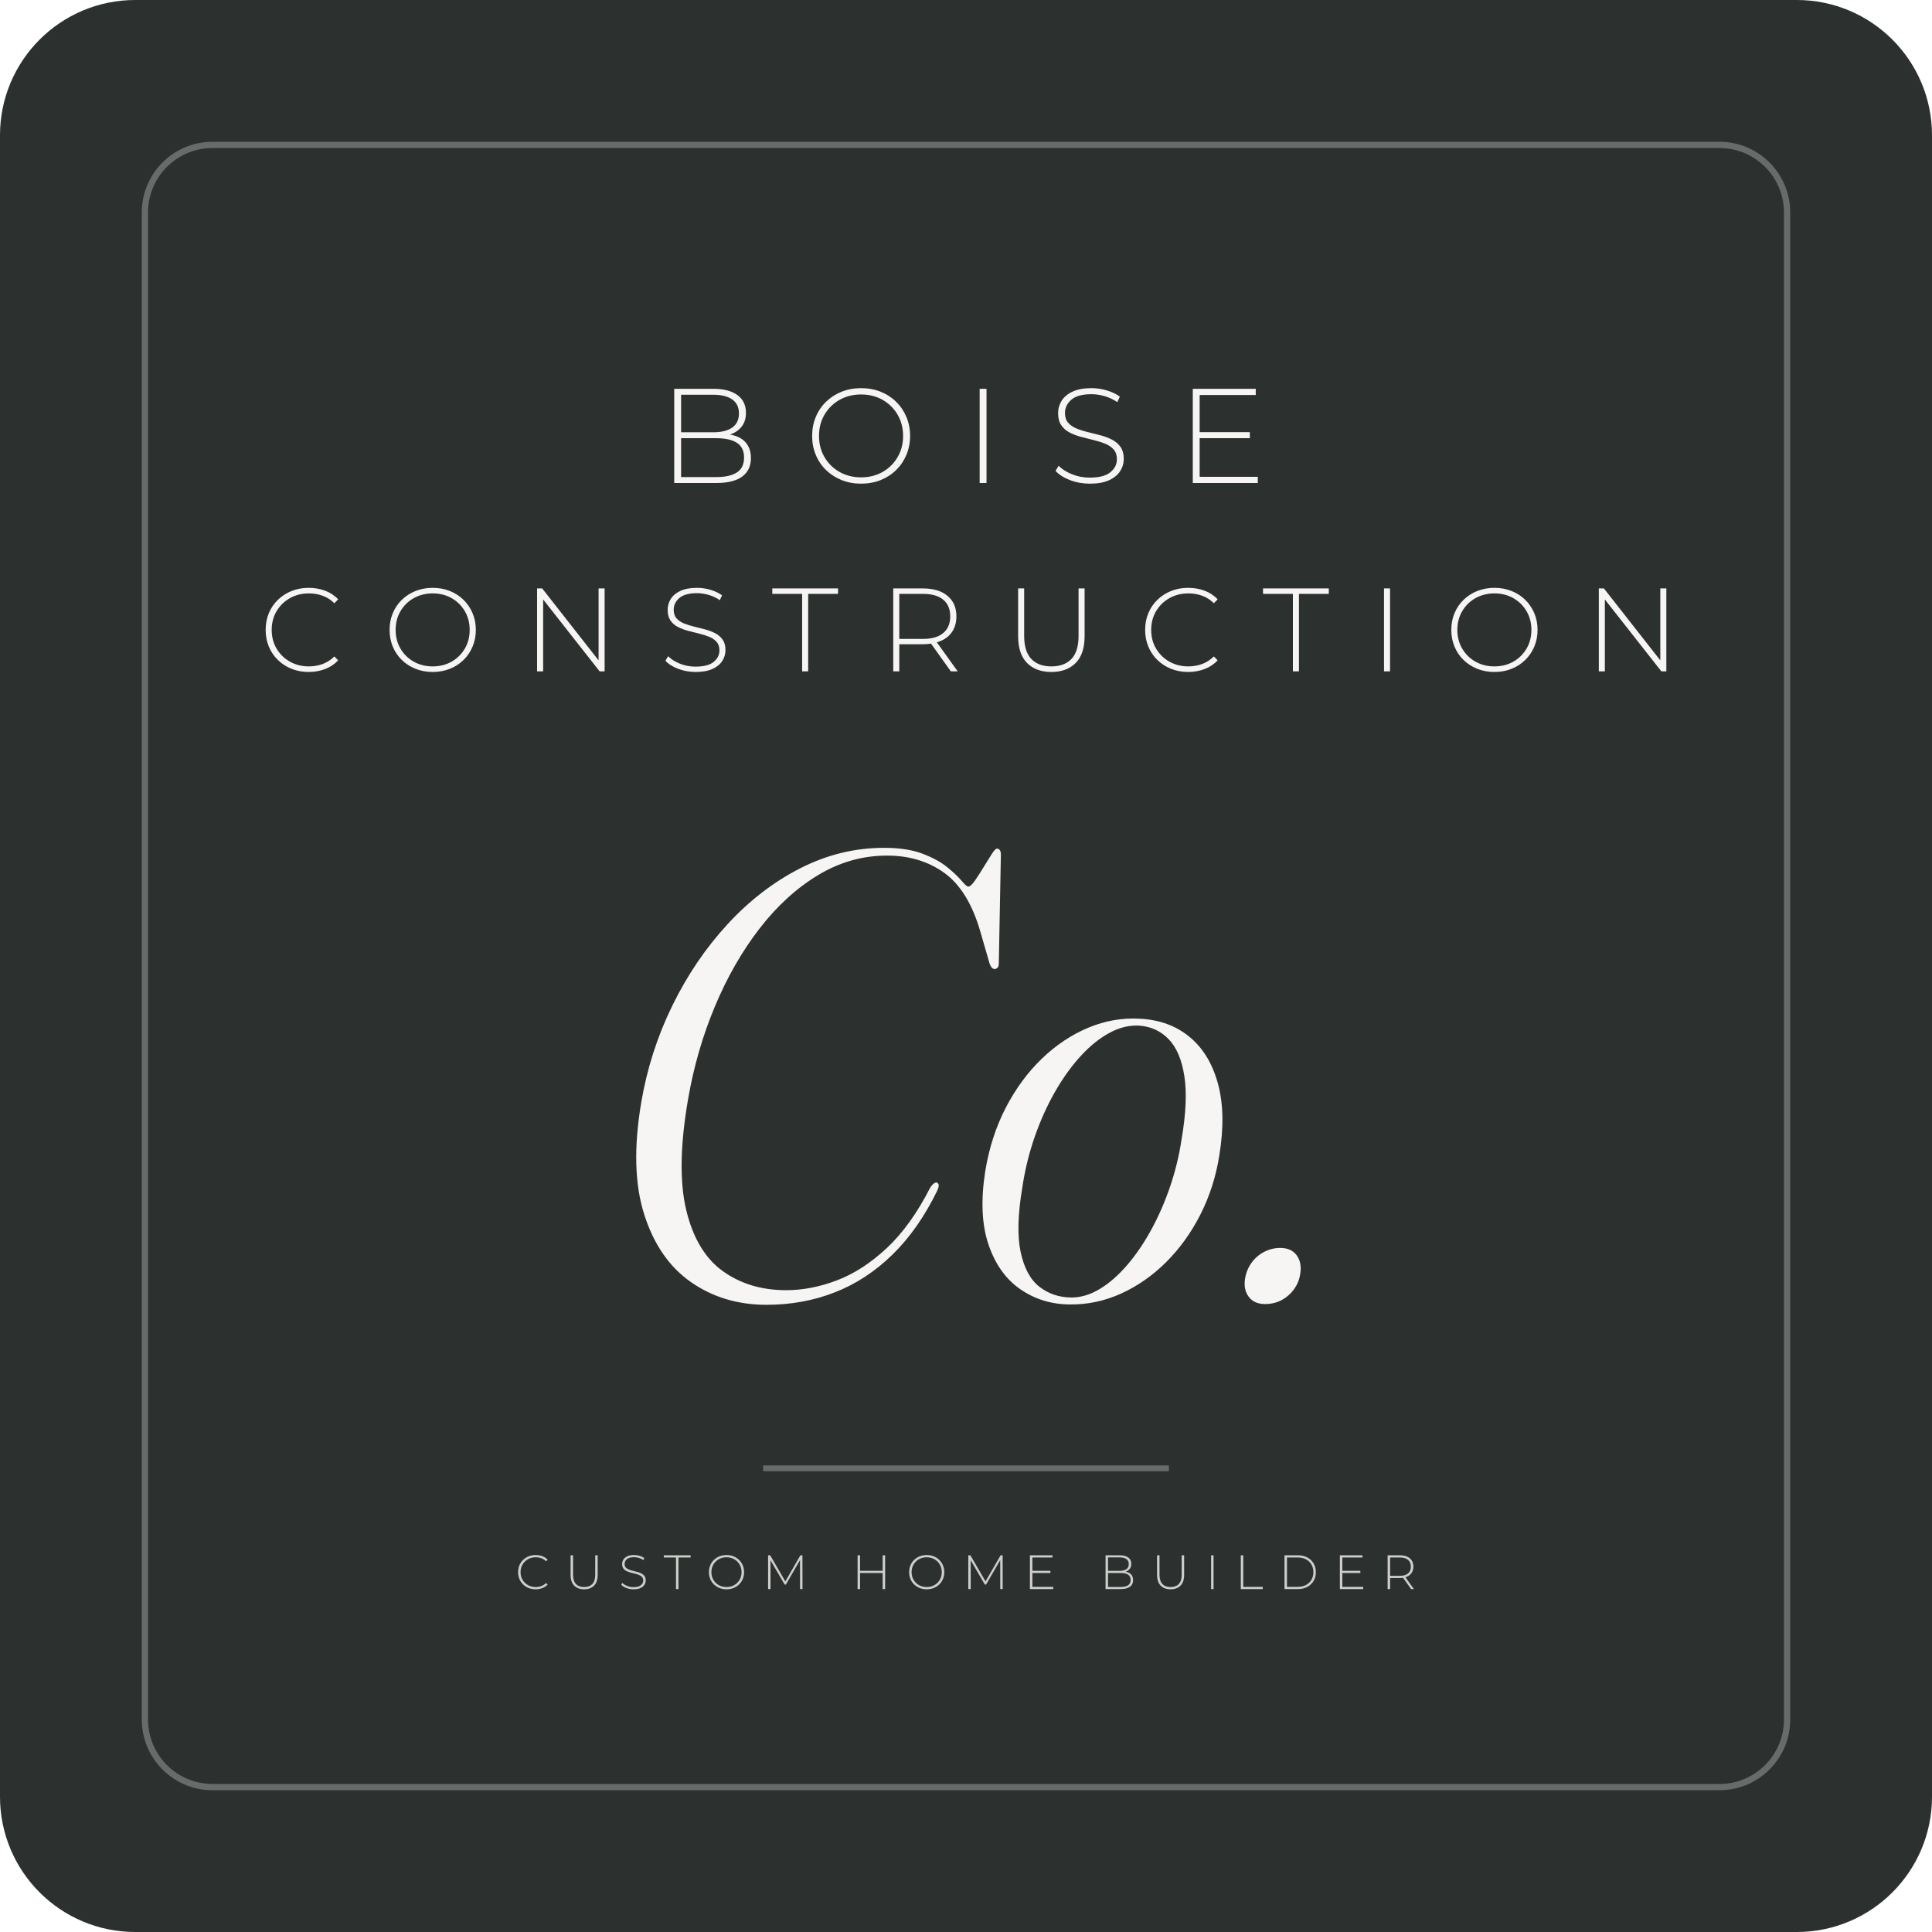
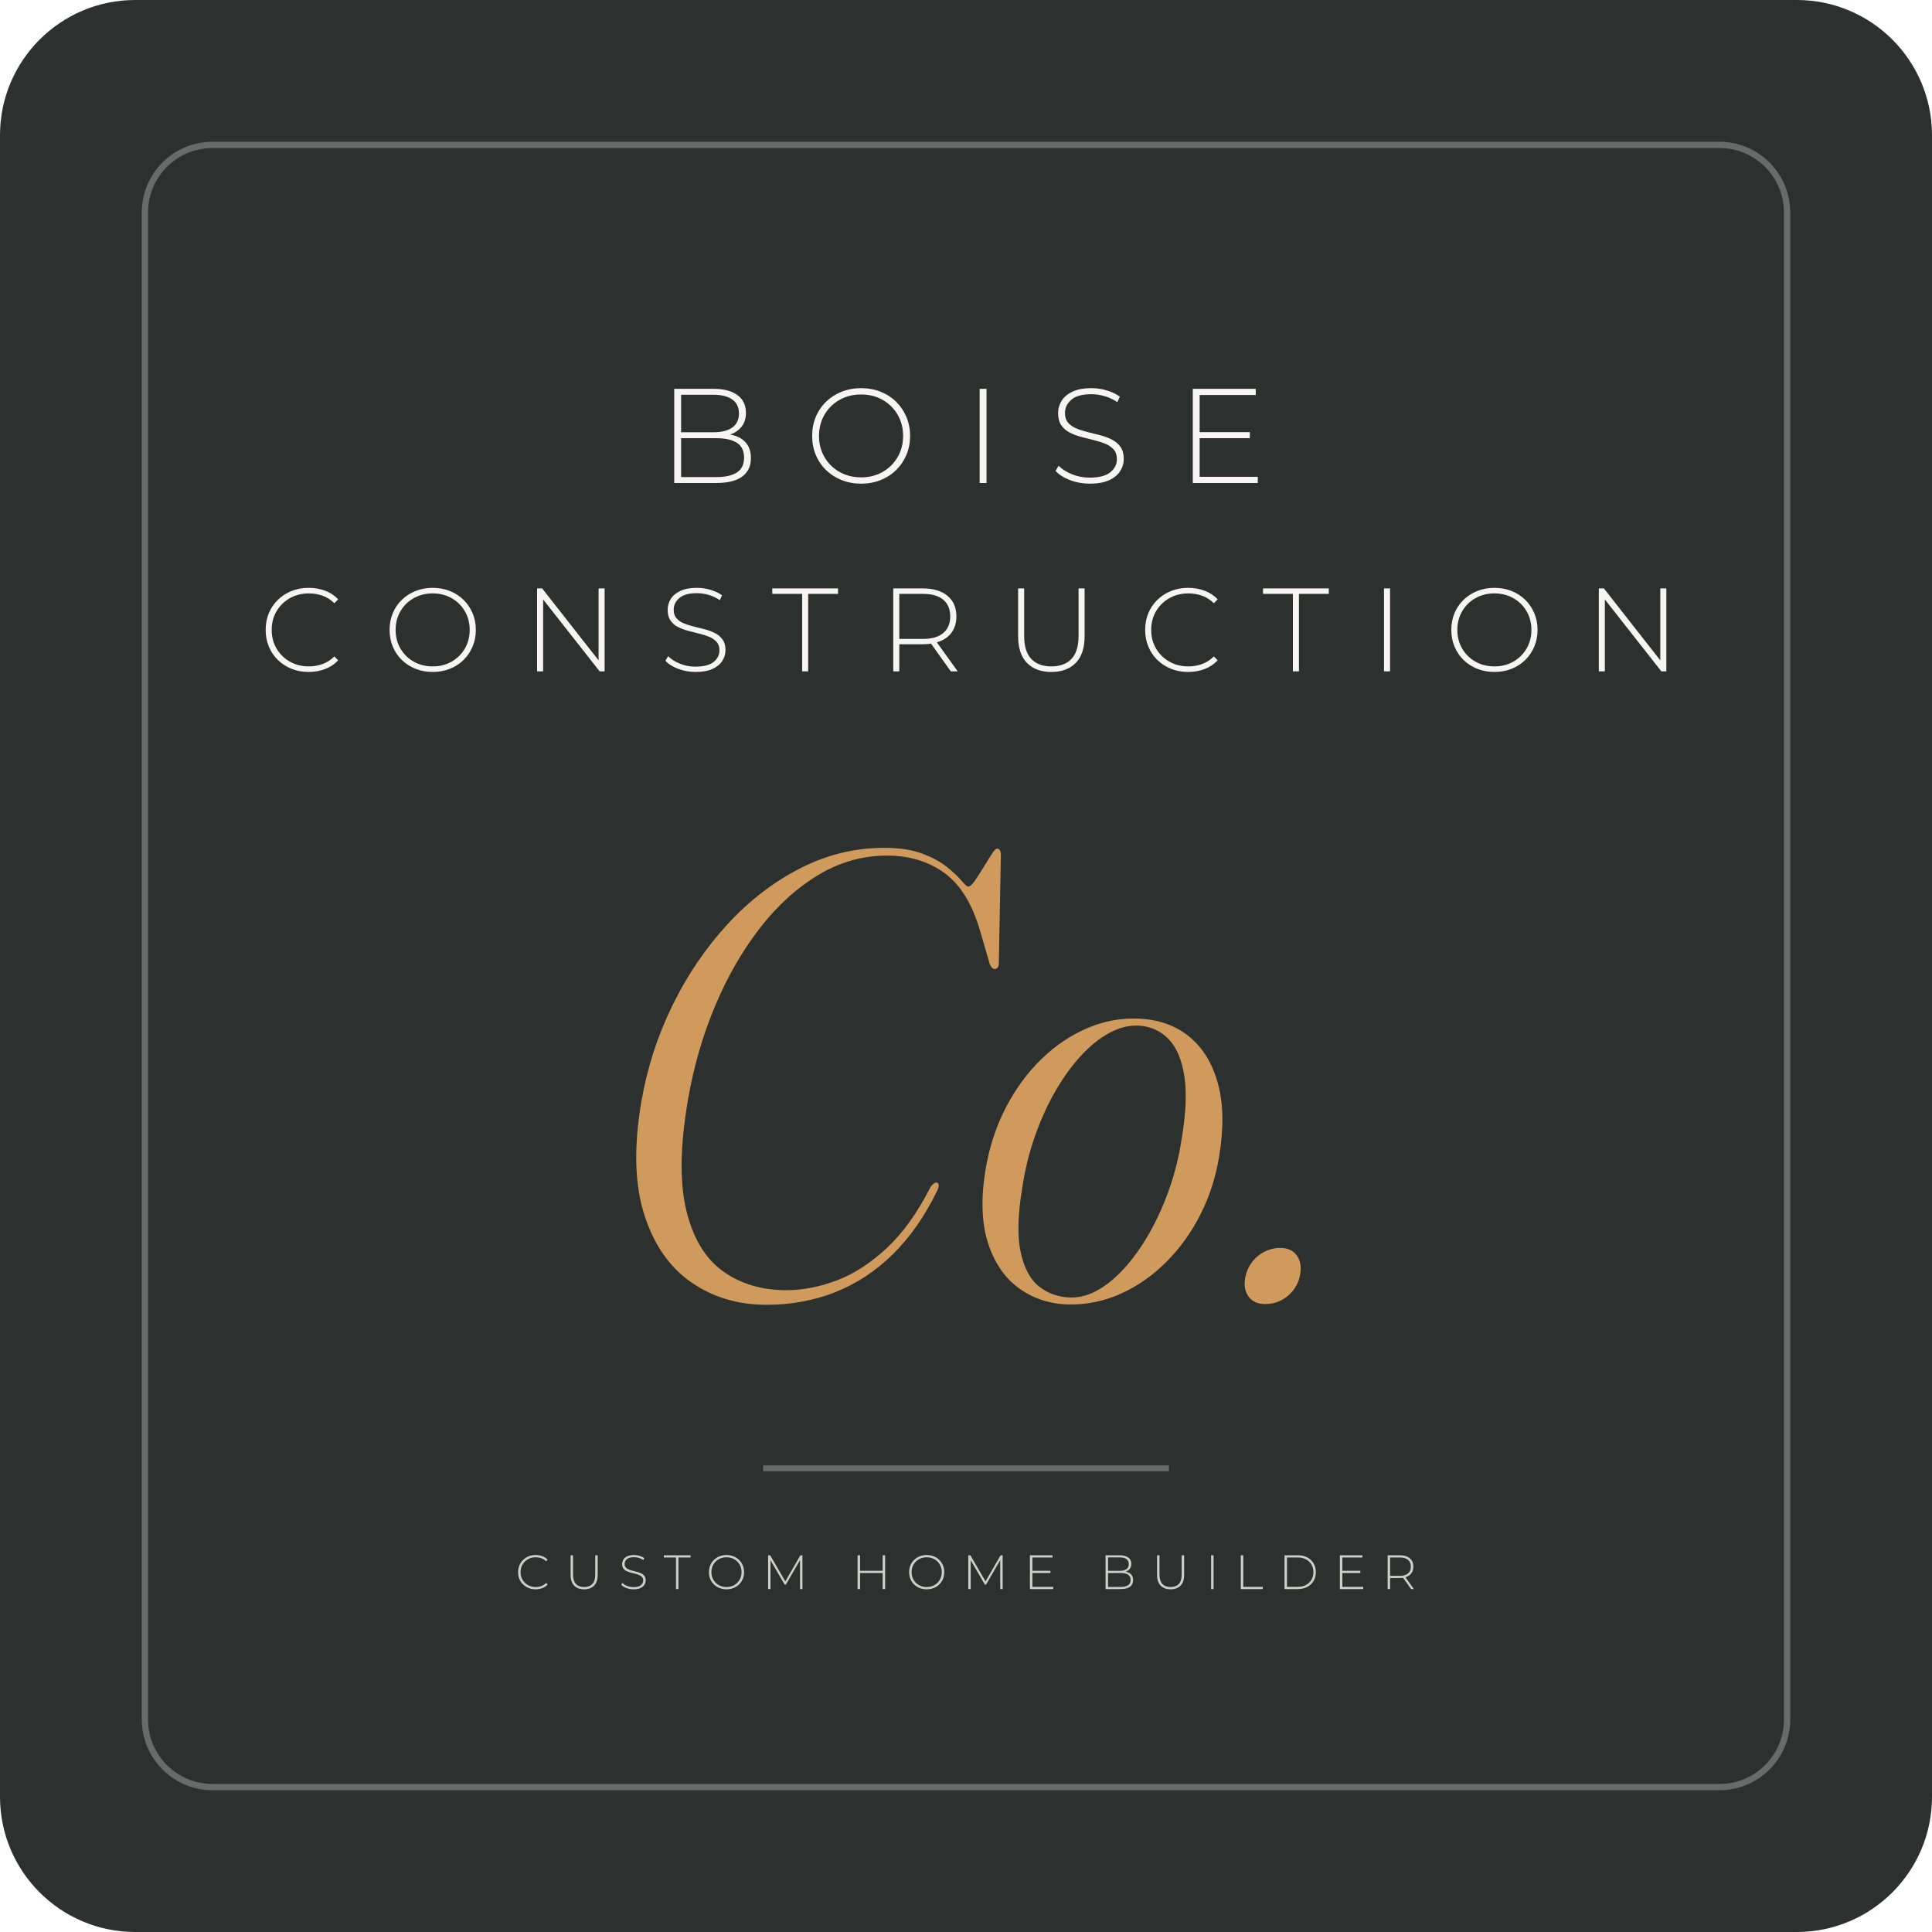
<svg xmlns="http://www.w3.org/2000/svg" viewBox="0 0 400 400" width="400" height="400" role="img" aria-label="Boise Construction Co emblem logo">
  <rect width="400" height="400" rx="28" fill="#2C302F" />
  <rect x="30" y="30" width="340" height="340" rx="14" fill="none" stroke="rgba(247,245,243,0.30)" stroke-width="1.3" />
  <path d="M 148.283 100 L 139.592 100 L 139.592 80.5 L 147.726 80.5 Q 150.874 80.5 152.657 81.781 Q 154.44 83.063 154.44 85.486 L 154.44 85.486 Q 154.44 87.214 153.534 88.342 Q 152.629 89.47 151.153 89.971 L 151.153 89.971 Q 153.242 90.334 154.356 91.573 Q 155.47 92.813 155.47 94.846 L 155.47 94.846 Q 155.47 97.326 153.674 98.663 Q 151.877 100 148.283 100 L 148.283 100 M 141.013 90.724 L 141.013 98.774 L 148.283 98.774 Q 151.097 98.774 152.573 97.813 Q 154.05 96.852 154.05 94.735 L 154.05 94.735 Q 154.05 92.646 152.573 91.685 Q 151.097 90.724 148.283 90.724 L 148.283 90.724 L 141.013 90.724 M 141.013 81.726 L 141.013 89.498 L 147.67 89.498 Q 150.205 89.498 151.598 88.523 Q 152.991 87.548 152.991 85.598 L 152.991 85.598 Q 152.991 83.676 151.598 82.701 Q 150.205 81.726 147.67 81.726 L 147.67 81.726 L 141.013 81.726 M 178.285 100.139 L 178.285 100.139 Q 176.113 100.139 174.26 99.401 Q 172.408 98.663 171.029 97.326 Q 169.65 95.989 168.898 94.178 Q 168.145 92.367 168.145 90.25 L 168.145 90.25 Q 168.145 88.133 168.898 86.322 Q 169.65 84.511 171.029 83.174 Q 172.408 81.837 174.26 81.099 Q 176.113 80.361 178.285 80.361 L 178.285 80.361 Q 180.458 80.361 182.311 81.099 Q 184.163 81.837 185.528 83.174 Q 186.893 84.511 187.659 86.322 Q 188.425 88.133 188.425 90.25 L 188.425 90.25 Q 188.425 92.367 187.659 94.178 Q 186.893 95.989 185.528 97.326 Q 184.163 98.663 182.311 99.401 Q 180.458 100.139 178.285 100.139 M 178.285 98.83 L 178.285 98.83 Q 180.765 98.83 182.729 97.716 Q 184.693 96.601 185.835 94.651 Q 186.977 92.701 186.977 90.25 L 186.977 90.25 Q 186.977 87.799 185.835 85.849 Q 184.693 83.899 182.729 82.784 Q 180.765 81.67 178.285 81.67 L 178.285 81.67 Q 175.806 81.67 173.828 82.784 Q 171.85 83.899 170.708 85.849 Q 169.566 87.799 169.566 90.25 L 169.566 90.25 Q 169.566 92.701 170.708 94.651 Q 171.85 96.601 173.828 97.716 Q 175.806 98.83 178.285 98.83 M 204.248 100 L 202.828 100 L 202.828 80.5 L 204.248 80.5 L 204.248 100 M 225.643 100.139 L 225.643 100.139 Q 223.47 100.139 221.534 99.401 Q 219.598 98.663 218.539 97.493 L 218.539 97.493 L 219.18 96.434 Q 220.183 97.465 221.91 98.175 Q 223.637 98.886 225.615 98.886 L 225.615 98.886 Q 228.54 98.886 229.891 97.771 Q 231.242 96.657 231.242 95.069 L 231.242 95.069 Q 231.242 93.816 230.573 93.064 Q 229.905 92.311 228.818 91.866 Q 227.732 91.42 226.436 91.114 Q 225.141 90.807 223.846 90.459 Q 222.55 90.111 221.464 89.554 Q 220.378 88.996 219.723 88.035 Q 219.068 87.074 219.068 85.542 L 219.068 85.542 Q 219.068 84.149 219.793 82.979 Q 220.517 81.809 222.049 81.085 Q 223.581 80.361 225.977 80.361 L 225.977 80.361 Q 227.593 80.361 229.166 80.834 Q 230.74 81.308 231.855 82.116 L 231.855 82.116 L 231.325 83.258 Q 230.1 82.422 228.693 82.018 Q 227.286 81.614 225.977 81.614 L 225.977 81.614 Q 223.135 81.614 221.812 82.756 Q 220.489 83.899 220.489 85.514 L 220.489 85.514 Q 220.489 86.768 221.144 87.52 Q 221.798 88.272 222.885 88.718 Q 223.971 89.164 225.266 89.47 Q 226.562 89.776 227.857 90.125 Q 229.153 90.473 230.239 91.03 Q 231.325 91.587 231.994 92.534 Q 232.663 93.481 232.663 94.986 L 232.663 94.986 Q 232.663 96.379 231.91 97.549 Q 231.158 98.719 229.612 99.429 Q 228.066 100.139 225.643 100.139 M 260.408 100 L 246.953 100 L 246.953 80.5 L 259.99 80.5 L 259.99 81.781 L 248.374 81.781 L 248.374 89.47 L 258.765 89.47 L 258.765 90.724 L 248.374 90.724 L 248.374 98.719 L 260.408 98.719 L 260.408 100" fill="#F7F5F3" />
  <path d="M 63.905 139.123 L 63.905 139.123 Q 61.991 139.123 60.372 138.473 Q 58.753 137.823 57.539 136.645 Q 56.325 135.468 55.662 133.873 Q 55 132.279 55 130.414 L 55 130.414 Q 55 128.525 55.662 126.943 Q 56.325 125.361 57.539 124.184 Q 58.753 123.006 60.372 122.356 Q 61.991 121.706 63.905 121.706 L 63.905 121.706 Q 65.72 121.706 67.302 122.295 Q 68.884 122.883 70.013 124.085 L 70.013 124.085 L 69.228 124.895 Q 68.124 123.816 66.787 123.337 Q 65.45 122.859 63.954 122.859 L 63.954 122.859 Q 61.746 122.859 60.004 123.852 Q 58.263 124.846 57.257 126.551 Q 56.251 128.256 56.251 130.414 L 56.251 130.414 Q 56.251 132.573 57.257 134.278 Q 58.263 135.983 60.004 136.976 Q 61.746 137.97 63.954 137.97 L 63.954 137.97 Q 65.45 137.97 66.787 137.479 Q 68.124 136.988 69.228 135.909 L 69.228 135.909 L 70.013 136.719 Q 68.884 137.921 67.302 138.522 Q 65.72 139.123 63.905 139.123 M 89.588 139.123 L 89.588 139.123 Q 87.675 139.123 86.043 138.473 Q 84.412 137.823 83.198 136.645 Q 81.984 135.468 81.321 133.873 Q 80.659 132.279 80.659 130.414 L 80.659 130.414 Q 80.659 128.55 81.321 126.956 Q 81.984 125.361 83.198 124.184 Q 84.412 123.006 86.043 122.356 Q 87.675 121.706 89.588 121.706 L 89.588 121.706 Q 91.501 121.706 93.133 122.356 Q 94.764 123.006 95.966 124.184 Q 97.168 125.361 97.843 126.956 Q 98.517 128.55 98.517 130.414 L 98.517 130.414 Q 98.517 132.279 97.843 133.873 Q 97.168 135.468 95.966 136.645 Q 94.764 137.823 93.133 138.473 Q 91.501 139.123 89.588 139.123 M 89.588 137.97 L 89.588 137.97 Q 91.771 137.97 93.501 136.988 Q 95.23 136.007 96.236 134.29 Q 97.242 132.573 97.242 130.414 L 97.242 130.414 Q 97.242 128.256 96.236 126.538 Q 95.23 124.821 93.501 123.84 Q 91.771 122.859 89.588 122.859 L 89.588 122.859 Q 87.405 122.859 85.663 123.84 Q 83.922 124.821 82.916 126.538 Q 81.91 128.256 81.91 130.414 L 81.91 130.414 Q 81.91 132.573 82.916 134.29 Q 83.922 136.007 85.663 136.988 Q 87.405 137.97 89.588 137.97 M 112.451 139 L 111.199 139 L 111.199 121.829 L 112.254 121.829 L 123.931 136.719 L 123.931 121.829 L 125.182 121.829 L 125.182 139 L 124.152 139 L 112.451 124.11 L 112.451 139 M 144.021 139.123 L 144.021 139.123 Q 142.108 139.123 140.403 138.473 Q 138.698 137.823 137.766 136.792 L 137.766 136.792 L 138.33 135.86 Q 139.213 136.768 140.734 137.393 Q 142.255 138.019 143.997 138.019 L 143.997 138.019 Q 146.572 138.019 147.762 137.038 Q 148.952 136.056 148.952 134.658 L 148.952 134.658 Q 148.952 133.554 148.363 132.892 Q 147.774 132.23 146.818 131.837 Q 145.861 131.445 144.72 131.175 Q 143.58 130.905 142.439 130.598 Q 141.298 130.292 140.342 129.801 Q 139.385 129.31 138.809 128.464 Q 138.232 127.618 138.232 126.269 L 138.232 126.269 Q 138.232 125.042 138.87 124.012 Q 139.508 122.982 140.857 122.344 Q 142.206 121.706 144.316 121.706 L 144.316 121.706 Q 145.738 121.706 147.124 122.123 Q 148.51 122.54 149.492 123.251 L 149.492 123.251 L 149.026 124.257 Q 147.946 123.521 146.707 123.166 Q 145.469 122.81 144.316 122.81 L 144.316 122.81 Q 141.814 122.81 140.648 123.816 Q 139.483 124.821 139.483 126.244 L 139.483 126.244 Q 139.483 127.348 140.06 128.01 Q 140.636 128.673 141.593 129.065 Q 142.549 129.458 143.69 129.727 Q 144.831 129.997 145.971 130.304 Q 147.112 130.611 148.069 131.101 Q 149.026 131.592 149.614 132.426 Q 150.203 133.26 150.203 134.585 L 150.203 134.585 Q 150.203 135.811 149.541 136.841 Q 148.878 137.872 147.517 138.497 Q 146.155 139.123 144.021 139.123 M 167.325 139 L 166.074 139 L 166.074 122.957 L 159.893 122.957 L 159.893 121.829 L 173.507 121.829 L 173.507 122.957 L 167.325 122.957 L 167.325 139 M 186.189 139 L 184.938 139 L 184.938 121.829 L 191.095 121.829 Q 194.333 121.829 196.173 123.362 Q 198.013 124.895 198.013 127.618 L 198.013 127.618 Q 198.013 129.654 196.958 131.04 Q 195.903 132.426 193.965 132.99 L 193.965 132.99 L 198.283 139 L 196.86 139 L 192.763 133.26 Q 191.979 133.383 191.095 133.383 L 191.095 133.383 L 186.189 133.383 L 186.189 139 M 186.189 122.957 L 186.189 132.279 L 191.095 132.279 Q 193.867 132.279 195.302 131.052 Q 196.737 129.826 196.737 127.618 L 196.737 127.618 Q 196.737 125.386 195.302 124.171 Q 193.867 122.957 191.095 122.957 L 191.095 122.957 L 186.189 122.957 M 217.662 139.123 L 217.662 139.123 Q 214.473 139.123 212.633 137.258 Q 210.793 135.394 210.793 131.714 L 210.793 131.714 L 210.793 121.829 L 212.044 121.829 L 212.044 131.665 Q 212.044 134.879 213.516 136.424 Q 214.988 137.97 217.687 137.97 L 217.687 137.97 Q 220.36 137.97 221.832 136.424 Q 223.304 134.879 223.304 131.665 L 223.304 131.665 L 223.304 121.829 L 224.555 121.829 L 224.555 131.714 Q 224.555 135.394 222.715 137.258 Q 220.875 139.123 217.662 139.123 M 245.995 139.123 L 245.995 139.123 Q 244.081 139.123 242.462 138.473 Q 240.843 137.823 239.629 136.645 Q 238.415 135.468 237.752 133.873 Q 237.09 132.279 237.09 130.414 L 237.09 130.414 Q 237.09 128.525 237.752 126.943 Q 238.415 125.361 239.629 124.184 Q 240.843 123.006 242.462 122.356 Q 244.081 121.706 245.995 121.706 L 245.995 121.706 Q 247.81 121.706 249.392 122.295 Q 250.974 122.883 252.103 124.085 L 252.103 124.085 L 251.318 124.895 Q 250.214 123.816 248.877 123.337 Q 247.54 122.859 246.044 122.859 L 246.044 122.859 Q 243.836 122.859 242.094 123.852 Q 240.353 124.846 239.347 126.551 Q 238.341 128.256 238.341 130.414 L 238.341 130.414 Q 238.341 132.573 239.347 134.278 Q 240.353 135.983 242.094 136.976 Q 243.836 137.97 246.044 137.97 L 246.044 137.97 Q 247.54 137.97 248.877 137.479 Q 250.214 136.988 251.318 135.909 L 251.318 135.909 L 252.103 136.719 Q 250.974 137.921 249.392 138.522 Q 247.81 139.123 245.995 139.123 M 268.931 139 L 267.68 139 L 267.68 122.957 L 261.498 122.957 L 261.498 121.829 L 275.113 121.829 L 275.113 122.957 L 268.931 122.957 L 268.931 139 M 287.795 139 L 286.544 139 L 286.544 121.829 L 287.795 121.829 L 287.795 139 M 309.406 139.123 L 309.406 139.123 Q 307.493 139.123 305.862 138.473 Q 304.23 137.823 303.016 136.645 Q 301.802 135.468 301.139 133.873 Q 300.477 132.279 300.477 130.414 L 300.477 130.414 Q 300.477 128.55 301.139 126.956 Q 301.802 125.361 303.016 124.184 Q 304.23 123.006 305.862 122.356 Q 307.493 121.706 309.406 121.706 L 309.406 121.706 Q 311.32 121.706 312.951 122.356 Q 314.582 123.006 315.784 124.184 Q 316.986 125.361 317.661 126.956 Q 318.335 128.55 318.335 130.414 L 318.335 130.414 Q 318.335 132.279 317.661 133.873 Q 316.986 135.468 315.784 136.645 Q 314.582 137.823 312.951 138.473 Q 311.32 139.123 309.406 139.123 M 309.406 137.97 L 309.406 137.97 Q 311.589 137.97 313.319 136.988 Q 315.048 136.007 316.054 134.29 Q 317.06 132.573 317.06 130.414 L 317.06 130.414 Q 317.06 128.256 316.054 126.538 Q 315.048 124.821 313.319 123.84 Q 311.589 122.859 309.406 122.859 L 309.406 122.859 Q 307.223 122.859 305.481 123.84 Q 303.74 124.821 302.734 126.538 Q 301.728 128.256 301.728 130.414 L 301.728 130.414 Q 301.728 132.573 302.734 134.29 Q 303.74 136.007 305.481 136.988 Q 307.223 137.97 309.406 137.97 M 332.269 139 L 331.018 139 L 331.018 121.829 L 332.072 121.829 L 343.749 136.719 L 343.749 121.829 L 345 121.829 L 345 139 L 343.97 139 L 332.269 124.11 L 332.269 139" fill="#F7F5F3" />
  <g transform="translate(130.410 269.000) scale(1.175162)">
-     <path d="M54.179 -20.517Q54.439 -20.304 54.414 -19.971Q54.388 -19.637 54.095 -19.026Q50.829 -12.34 46.274 -7.879Q41.719 -3.418 36.112 -1.222Q30.506 0.975 24.065 0.975Q16.517 0.975 10.785 -3.008Q5.053 -6.991 2.527 -14.939Q0 -22.888 2.008 -34.719Q3.535 -43.69 7.492 -51.761Q11.45 -59.833 17.226 -66.098Q23.003 -72.363 30.051 -75.949Q37.098 -79.535 44.795 -79.535Q48.827 -79.535 51.54 -78.507Q54.253 -77.478 55.912 -76.122Q57.572 -74.765 58.436 -73.737Q59.3 -72.708 59.61 -72.708Q60.058 -72.708 60.768 -73.727Q61.477 -74.746 62.27 -76.051Q63.063 -77.355 63.71 -78.374Q64.357 -79.393 64.675 -79.393Q64.992 -79.393 65.172 -79.144Q65.351 -78.895 65.362 -78.338L64.998 -59.183Q65.001 -58.677 64.806 -58.454Q64.611 -58.23 64.347 -58.186Q63.755 -58.111 63.376 -59.138L61.728 -64.825Q59.62 -72.077 55.392 -75.122Q51.163 -78.167 45.305 -78.167Q38.866 -78.167 33.166 -74.734Q27.466 -71.3 22.84 -65.31Q18.213 -59.32 14.977 -51.59Q11.74 -43.859 10.254 -35.258Q8.151 -23.099 9.931 -15.701Q11.711 -8.302 16.384 -4.951Q21.057 -1.599 27.533 -1.599Q31.915 -1.599 36.469 -3.329Q41.024 -5.06 45.259 -9.018Q49.494 -12.976 52.907 -19.658Q53.243 -20.19 53.603 -20.429Q53.962 -20.668 54.179 -20.517Z M89.849 -49.427Q95.039 -49.166 98.602 -46.225Q102.165 -43.284 103.609 -37.975Q105.052 -32.666 103.836 -25.275Q102.953 -19.744 100.528 -14.958Q98.103 -10.171 94.534 -6.599Q90.964 -3.027 86.609 -1.034Q82.254 0.96 77.503 0.915Q72.583 0.87 68.759 -1.788Q64.935 -4.445 63.173 -9.666Q61.411 -14.886 62.607 -22.556Q63.619 -28.729 66.229 -33.759Q68.839 -38.789 72.58 -42.389Q76.321 -45.989 80.759 -47.842Q85.197 -49.696 89.849 -49.427ZM77.686 -0.313Q80.204 -0.274 82.719 -1.773Q85.233 -3.273 87.561 -5.968Q89.889 -8.663 91.831 -12.207Q93.774 -15.75 95.162 -19.817Q96.551 -23.883 97.194 -28.156Q98.364 -34.983 97.685 -39.326Q97.007 -43.669 94.926 -45.818Q92.846 -47.968 89.825 -48.199Q87.23 -48.388 84.581 -46.982Q81.932 -45.575 79.467 -42.899Q77.001 -40.222 74.917 -36.586Q72.833 -32.949 71.33 -28.64Q69.827 -24.331 69.138 -19.685Q67.94 -12.562 68.844 -8.33Q69.748 -4.098 72.115 -2.232Q74.481 -0.366 77.686 -0.313Z M111.899 0.84Q109.963 0.84 109.012 -0.461Q108.062 -1.763 108.391 -3.676Q108.63 -5.158 109.492 -6.382Q110.355 -7.606 111.702 -8.325Q113.049 -9.043 114.572 -9.043Q116.572 -9.043 117.503 -7.713Q118.434 -6.383 118.098 -4.466Q117.903 -3.051 117.061 -1.844Q116.219 -0.637 114.9 0.102Q113.581 0.84 111.899 0.84Z" fill="#F7F5F3" />
+     <path d="M54.179 -20.517Q54.439 -20.304 54.414 -19.971Q54.388 -19.637 54.095 -19.026Q50.829 -12.34 46.274 -7.879Q41.719 -3.418 36.112 -1.222Q30.506 0.975 24.065 0.975Q16.517 0.975 10.785 -3.008Q5.053 -6.991 2.527 -14.939Q0 -22.888 2.008 -34.719Q3.535 -43.69 7.492 -51.761Q11.45 -59.833 17.226 -66.098Q23.003 -72.363 30.051 -75.949Q37.098 -79.535 44.795 -79.535Q48.827 -79.535 51.54 -78.507Q54.253 -77.478 55.912 -76.122Q57.572 -74.765 58.436 -73.737Q59.3 -72.708 59.61 -72.708Q60.058 -72.708 60.768 -73.727Q61.477 -74.746 62.27 -76.051Q63.063 -77.355 63.71 -78.374Q64.357 -79.393 64.675 -79.393Q64.992 -79.393 65.172 -79.144Q65.351 -78.895 65.362 -78.338L64.998 -59.183Q65.001 -58.677 64.806 -58.454Q64.611 -58.23 64.347 -58.186Q63.755 -58.111 63.376 -59.138L61.728 -64.825Q59.62 -72.077 55.392 -75.122Q51.163 -78.167 45.305 -78.167Q38.866 -78.167 33.166 -74.734Q27.466 -71.3 22.84 -65.31Q18.213 -59.32 14.977 -51.59Q11.74 -43.859 10.254 -35.258Q8.151 -23.099 9.931 -15.701Q11.711 -8.302 16.384 -4.951Q21.057 -1.599 27.533 -1.599Q31.915 -1.599 36.469 -3.329Q41.024 -5.06 45.259 -9.018Q49.494 -12.976 52.907 -19.658Q53.243 -20.19 53.603 -20.429Q53.962 -20.668 54.179 -20.517Z M89.849 -49.427Q95.039 -49.166 98.602 -46.225Q102.165 -43.284 103.609 -37.975Q105.052 -32.666 103.836 -25.275Q102.953 -19.744 100.528 -14.958Q98.103 -10.171 94.534 -6.599Q90.964 -3.027 86.609 -1.034Q82.254 0.96 77.503 0.915Q72.583 0.87 68.759 -1.788Q64.935 -4.445 63.173 -9.666Q61.411 -14.886 62.607 -22.556Q63.619 -28.729 66.229 -33.759Q68.839 -38.789 72.58 -42.389Q76.321 -45.989 80.759 -47.842Q85.197 -49.696 89.849 -49.427ZM77.686 -0.313Q80.204 -0.274 82.719 -1.773Q85.233 -3.273 87.561 -5.968Q89.889 -8.663 91.831 -12.207Q93.774 -15.75 95.162 -19.817Q96.551 -23.883 97.194 -28.156Q98.364 -34.983 97.685 -39.326Q97.007 -43.669 94.926 -45.818Q92.846 -47.968 89.825 -48.199Q87.23 -48.388 84.581 -46.982Q81.932 -45.575 79.467 -42.899Q77.001 -40.222 74.917 -36.586Q72.833 -32.949 71.33 -28.64Q69.827 -24.331 69.138 -19.685Q67.94 -12.562 68.844 -8.33Q69.748 -4.098 72.115 -2.232Q74.481 -0.366 77.686 -0.313Z M111.899 0.84Q109.963 0.84 109.012 -0.461Q108.062 -1.763 108.391 -3.676Q108.63 -5.158 109.492 -6.382Q110.355 -7.606 111.702 -8.325Q113.049 -9.043 114.572 -9.043Q116.572 -9.043 117.503 -7.713Q118.434 -6.383 118.098 -4.466Q117.903 -3.051 117.061 -1.844Q116.219 -0.637 114.9 0.102Q113.581 0.84 111.899 0.84Z" fill="#D09A5C" />
  </g>
  <line x1="158" y1="304" x2="242" y2="304" stroke="rgba(247,245,243,0.30)" stroke-width="1.2" />
  <path d="M 110.895 329.05 L 110.895 329.05 Q 110.115 329.05 109.455 328.785 Q 108.795 328.52 108.3 328.04 Q 107.805 327.56 107.535 326.91 Q 107.265 326.26 107.265 325.5 L 107.265 325.5 Q 107.265 324.73 107.535 324.085 Q 107.805 323.44 108.3 322.96 Q 108.795 322.48 109.455 322.215 Q 110.115 321.95 110.895 321.95 L 110.895 321.95 Q 111.635 321.95 112.28 322.19 Q 112.925 322.43 113.385 322.92 L 113.385 322.92 L 113.065 323.25 Q 112.615 322.81 112.07 322.615 Q 111.525 322.42 110.915 322.42 L 110.915 322.42 Q 110.015 322.42 109.305 322.825 Q 108.595 323.23 108.185 323.925 Q 107.775 324.62 107.775 325.5 L 107.775 325.5 Q 107.775 326.38 108.185 327.075 Q 108.595 327.77 109.305 328.175 Q 110.015 328.58 110.915 328.58 L 110.915 328.58 Q 111.525 328.58 112.07 328.38 Q 112.615 328.18 113.065 327.74 L 113.065 327.74 L 113.385 328.07 Q 112.925 328.56 112.28 328.805 Q 111.635 329.05 110.895 329.05 M 120.935 329.05 L 120.935 329.05 Q 119.635 329.05 118.885 328.29 Q 118.135 327.53 118.135 326.03 L 118.135 326.03 L 118.135 322 L 118.645 322 L 118.645 326.01 Q 118.645 327.32 119.245 327.95 Q 119.845 328.58 120.945 328.58 L 120.945 328.58 Q 122.035 328.58 122.635 327.95 Q 123.235 327.32 123.235 326.01 L 123.235 326.01 L 123.235 322 L 123.745 322 L 123.745 326.03 Q 123.745 327.53 122.995 328.29 Q 122.245 329.05 120.935 329.05 M 131.165 329.05 L 131.165 329.05 Q 130.385 329.05 129.69 328.785 Q 128.995 328.52 128.615 328.1 L 128.615 328.1 L 128.845 327.72 Q 129.205 328.09 129.825 328.345 Q 130.445 328.6 131.155 328.6 L 131.155 328.6 Q 132.205 328.6 132.69 328.2 Q 133.175 327.8 133.175 327.23 L 133.175 327.23 Q 133.175 326.78 132.935 326.51 Q 132.695 326.24 132.305 326.08 Q 131.915 325.92 131.45 325.81 Q 130.985 325.7 130.52 325.575 Q 130.055 325.45 129.665 325.25 Q 129.275 325.05 129.04 324.705 Q 128.805 324.36 128.805 323.81 L 128.805 323.81 Q 128.805 323.31 129.065 322.89 Q 129.325 322.47 129.875 322.21 Q 130.425 321.95 131.285 321.95 L 131.285 321.95 Q 131.865 321.95 132.43 322.12 Q 132.995 322.29 133.395 322.58 L 133.395 322.58 L 133.205 322.99 Q 132.765 322.69 132.26 322.545 Q 131.755 322.4 131.285 322.4 L 131.285 322.4 Q 130.265 322.4 129.79 322.81 Q 129.315 323.22 129.315 323.8 L 129.315 323.8 Q 129.315 324.25 129.55 324.52 Q 129.785 324.79 130.175 324.95 Q 130.565 325.11 131.03 325.22 Q 131.495 325.33 131.96 325.455 Q 132.425 325.58 132.815 325.78 Q 133.205 325.98 133.445 326.32 Q 133.685 326.66 133.685 327.2 L 133.685 327.2 Q 133.685 327.7 133.415 328.12 Q 133.145 328.54 132.59 328.795 Q 132.035 329.05 131.165 329.05 M 140.465 329 L 139.955 329 L 139.955 322.46 L 137.435 322.46 L 137.435 322 L 142.985 322 L 142.985 322.46 L 140.465 322.46 L 140.465 329 M 150.415 329.05 L 150.415 329.05 Q 149.635 329.05 148.97 328.785 Q 148.305 328.52 147.81 328.04 Q 147.315 327.56 147.045 326.91 Q 146.775 326.26 146.775 325.5 L 146.775 325.5 Q 146.775 324.74 147.045 324.09 Q 147.315 323.44 147.81 322.96 Q 148.305 322.48 148.97 322.215 Q 149.635 321.95 150.415 321.95 L 150.415 321.95 Q 151.195 321.95 151.86 322.215 Q 152.525 322.48 153.015 322.96 Q 153.505 323.44 153.78 324.09 Q 154.055 324.74 154.055 325.5 L 154.055 325.5 Q 154.055 326.26 153.78 326.91 Q 153.505 327.56 153.015 328.04 Q 152.525 328.52 151.86 328.785 Q 151.195 329.05 150.415 329.05 M 150.415 328.58 L 150.415 328.58 Q 151.305 328.58 152.01 328.18 Q 152.715 327.78 153.125 327.08 Q 153.535 326.38 153.535 325.5 L 153.535 325.5 Q 153.535 324.62 153.125 323.92 Q 152.715 323.22 152.01 322.82 Q 151.305 322.42 150.415 322.42 L 150.415 322.42 Q 149.525 322.42 148.815 322.82 Q 148.105 323.22 147.695 323.92 Q 147.285 324.62 147.285 325.5 L 147.285 325.5 Q 147.285 326.38 147.695 327.08 Q 148.105 327.78 148.815 328.18 Q 149.525 328.58 150.415 328.58 M 159.525 329 L 159.025 329 L 159.025 322 L 159.455 322 L 162.595 327.41 L 165.715 322 L 166.135 322 L 166.145 329 L 165.645 329 L 165.635 323.01 L 162.705 328.07 L 162.455 328.07 L 159.525 323.04 L 159.525 329 M 183.255 329 L 182.745 329 L 182.745 325.67 L 178.065 325.67 L 178.065 329 L 177.555 329 L 177.555 322 L 178.065 322 L 178.065 325.22 L 182.745 325.22 L 182.745 322 L 183.255 322 L 183.255 329 M 191.865 329.05 L 191.865 329.05 Q 191.085 329.05 190.42 328.785 Q 189.755 328.52 189.26 328.04 Q 188.765 327.56 188.495 326.91 Q 188.225 326.26 188.225 325.5 L 188.225 325.5 Q 188.225 324.74 188.495 324.09 Q 188.765 323.44 189.26 322.96 Q 189.755 322.48 190.42 322.215 Q 191.085 321.95 191.865 321.95 L 191.865 321.95 Q 192.645 321.95 193.31 322.215 Q 193.975 322.48 194.465 322.96 Q 194.955 323.44 195.23 324.09 Q 195.505 324.74 195.505 325.5 L 195.505 325.5 Q 195.505 326.26 195.23 326.91 Q 194.955 327.56 194.465 328.04 Q 193.975 328.52 193.31 328.785 Q 192.645 329.05 191.865 329.05 M 191.865 328.58 L 191.865 328.58 Q 192.755 328.58 193.46 328.18 Q 194.165 327.78 194.575 327.08 Q 194.985 326.38 194.985 325.5 L 194.985 325.5 Q 194.985 324.62 194.575 323.92 Q 194.165 323.22 193.46 322.82 Q 192.755 322.42 191.865 322.42 L 191.865 322.42 Q 190.975 322.42 190.265 322.82 Q 189.555 323.22 189.145 323.92 Q 188.735 324.62 188.735 325.5 L 188.735 325.5 Q 188.735 326.38 189.145 327.08 Q 189.555 327.78 190.265 328.18 Q 190.975 328.58 191.865 328.58 M 200.975 329 L 200.475 329 L 200.475 322 L 200.905 322 L 204.045 327.41 L 207.165 322 L 207.585 322 L 207.595 329 L 207.095 329 L 207.085 323.01 L 204.155 328.07 L 203.905 328.07 L 200.975 323.04 L 200.975 329 M 218.065 329 L 213.235 329 L 213.235 322 L 217.915 322 L 217.915 322.46 L 213.745 322.46 L 213.745 325.22 L 217.475 325.22 L 217.475 325.67 L 213.745 325.67 L 213.745 328.54 L 218.065 328.54 L 218.065 329 M 232.015 329 L 228.895 329 L 228.895 322 L 231.815 322 Q 232.945 322 233.585 322.46 Q 234.225 322.92 234.225 323.79 L 234.225 323.79 Q 234.225 324.41 233.9 324.815 Q 233.575 325.22 233.045 325.4 L 233.045 325.4 Q 233.795 325.53 234.195 325.975 Q 234.595 326.42 234.595 327.15 L 234.595 327.15 Q 234.595 328.04 233.95 328.52 Q 233.305 329 232.015 329 L 232.015 329 M 229.405 325.67 L 229.405 328.56 L 232.015 328.56 Q 233.025 328.56 233.555 328.215 Q 234.085 327.87 234.085 327.11 L 234.085 327.11 Q 234.085 326.36 233.555 326.015 Q 233.025 325.67 232.015 325.67 L 232.015 325.67 L 229.405 325.67 M 229.405 322.44 L 229.405 325.23 L 231.795 325.23 Q 232.705 325.23 233.205 324.88 Q 233.705 324.53 233.705 323.83 L 233.705 323.83 Q 233.705 323.14 233.205 322.79 Q 232.705 322.44 231.795 322.44 L 231.795 322.44 L 229.405 322.44 M 242.355 329.05 L 242.355 329.05 Q 241.055 329.05 240.305 328.29 Q 239.555 327.53 239.555 326.03 L 239.555 326.03 L 239.555 322 L 240.065 322 L 240.065 326.01 Q 240.065 327.32 240.665 327.95 Q 241.265 328.58 242.365 328.58 L 242.365 328.58 Q 243.455 328.58 244.055 327.95 Q 244.655 327.32 244.655 326.01 L 244.655 326.01 L 244.655 322 L 245.165 322 L 245.165 326.03 Q 245.165 327.53 244.415 328.29 Q 243.665 329.05 242.355 329.05 M 251.255 329 L 250.745 329 L 250.745 322 L 251.255 322 L 251.255 329 M 261.435 329 L 256.895 329 L 256.895 322 L 257.405 322 L 257.405 328.54 L 261.435 328.54 L 261.435 329 M 268.715 329 L 265.945 329 L 265.945 322 L 268.715 322 Q 269.825 322 270.665 322.45 Q 271.505 322.9 271.97 323.69 Q 272.435 324.48 272.435 325.5 L 272.435 325.5 Q 272.435 326.52 271.97 327.31 Q 271.505 328.1 270.665 328.55 Q 269.825 329 268.715 329 L 268.715 329 M 266.455 322.46 L 266.455 328.54 L 268.675 328.54 Q 269.665 328.54 270.395 328.15 Q 271.125 327.76 271.525 327.075 Q 271.925 326.39 271.925 325.5 L 271.925 325.5 Q 271.925 324.61 271.525 323.925 Q 271.125 323.24 270.395 322.85 Q 269.665 322.46 268.675 322.46 L 268.675 322.46 L 266.455 322.46 M 282.235 329 L 277.405 329 L 277.405 322 L 282.085 322 L 282.085 322.46 L 277.915 322.46 L 277.915 325.22 L 281.645 325.22 L 281.645 325.67 L 277.915 325.67 L 277.915 328.54 L 282.235 328.54 L 282.235 329 M 287.805 329 L 287.295 329 L 287.295 322 L 289.805 322 Q 291.125 322 291.875 322.625 Q 292.625 323.25 292.625 324.36 L 292.625 324.36 Q 292.625 325.19 292.195 325.755 Q 291.765 326.32 290.975 326.55 L 290.975 326.55 L 292.735 329 L 292.155 329 L 290.485 326.66 Q 290.165 326.71 289.805 326.71 L 289.805 326.71 L 287.805 326.71 L 287.805 329 M 287.805 322.46 L 287.805 326.26 L 289.805 326.26 Q 290.935 326.26 291.52 325.76 Q 292.105 325.26 292.105 324.36 L 292.105 324.36 Q 292.105 323.45 291.52 322.955 Q 290.935 322.46 289.805 322.46 L 289.805 322.46 L 287.805 322.46" fill="#F7F5F3" opacity="0.8" />
</svg>
